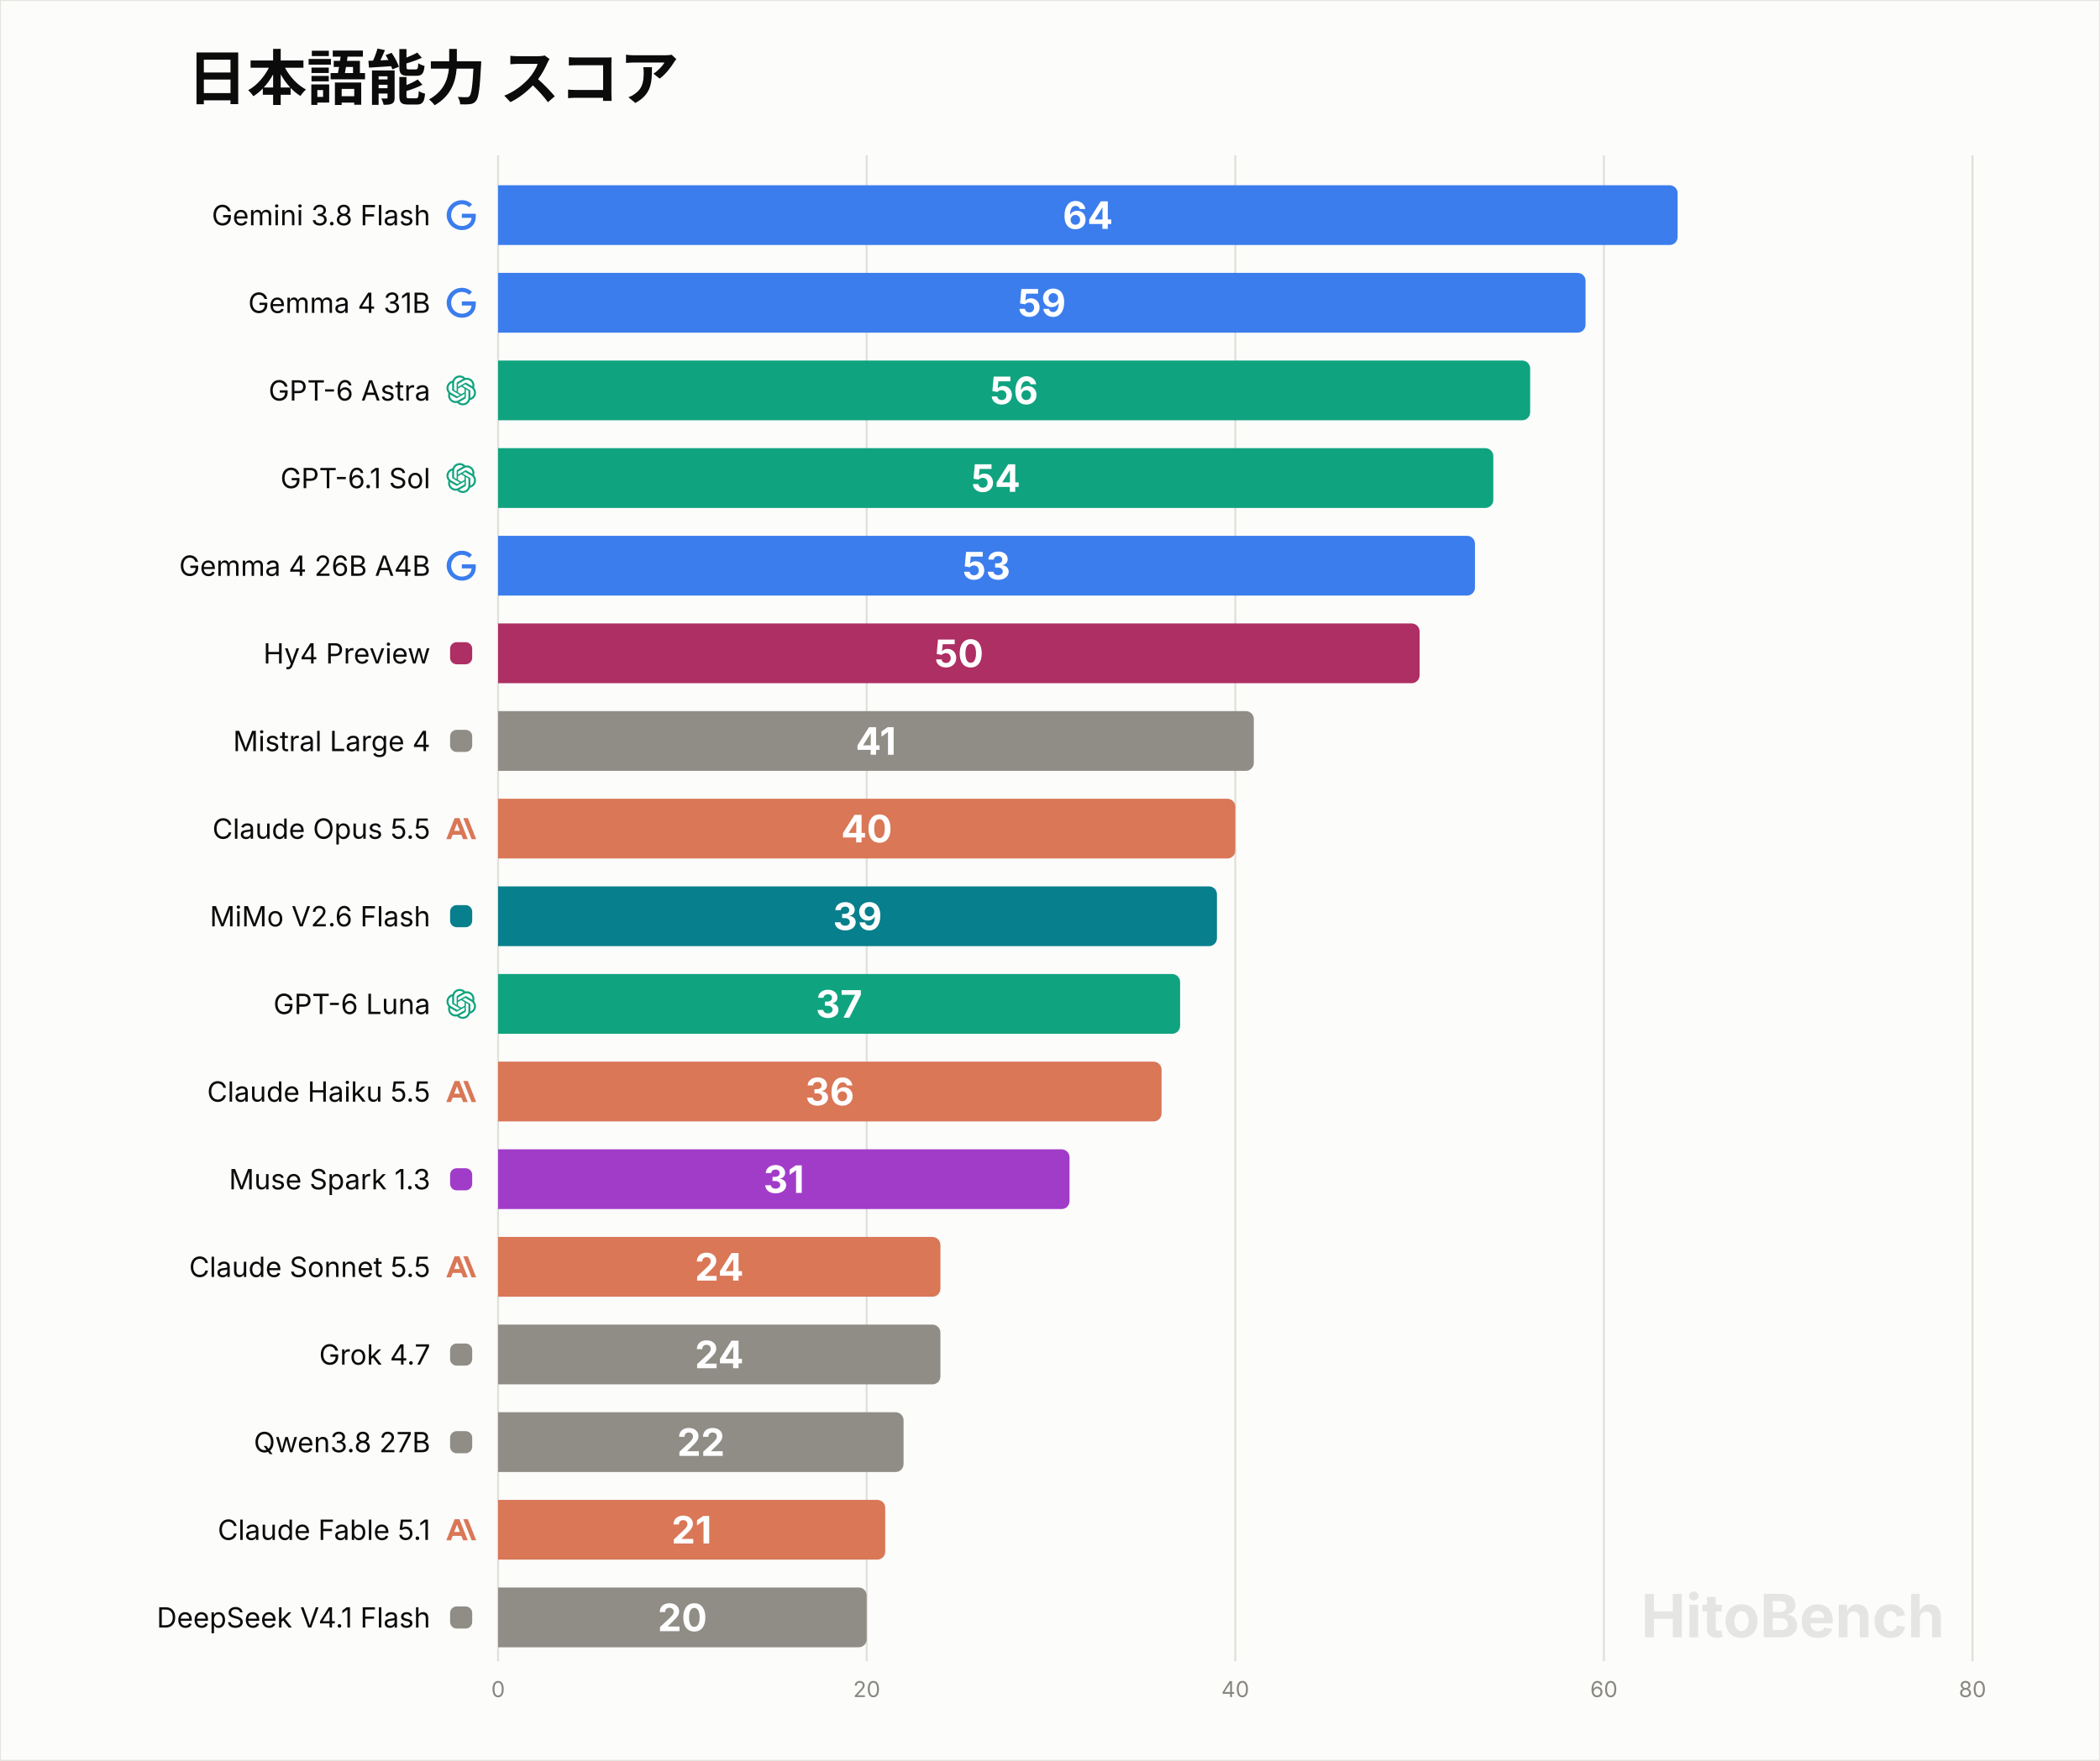
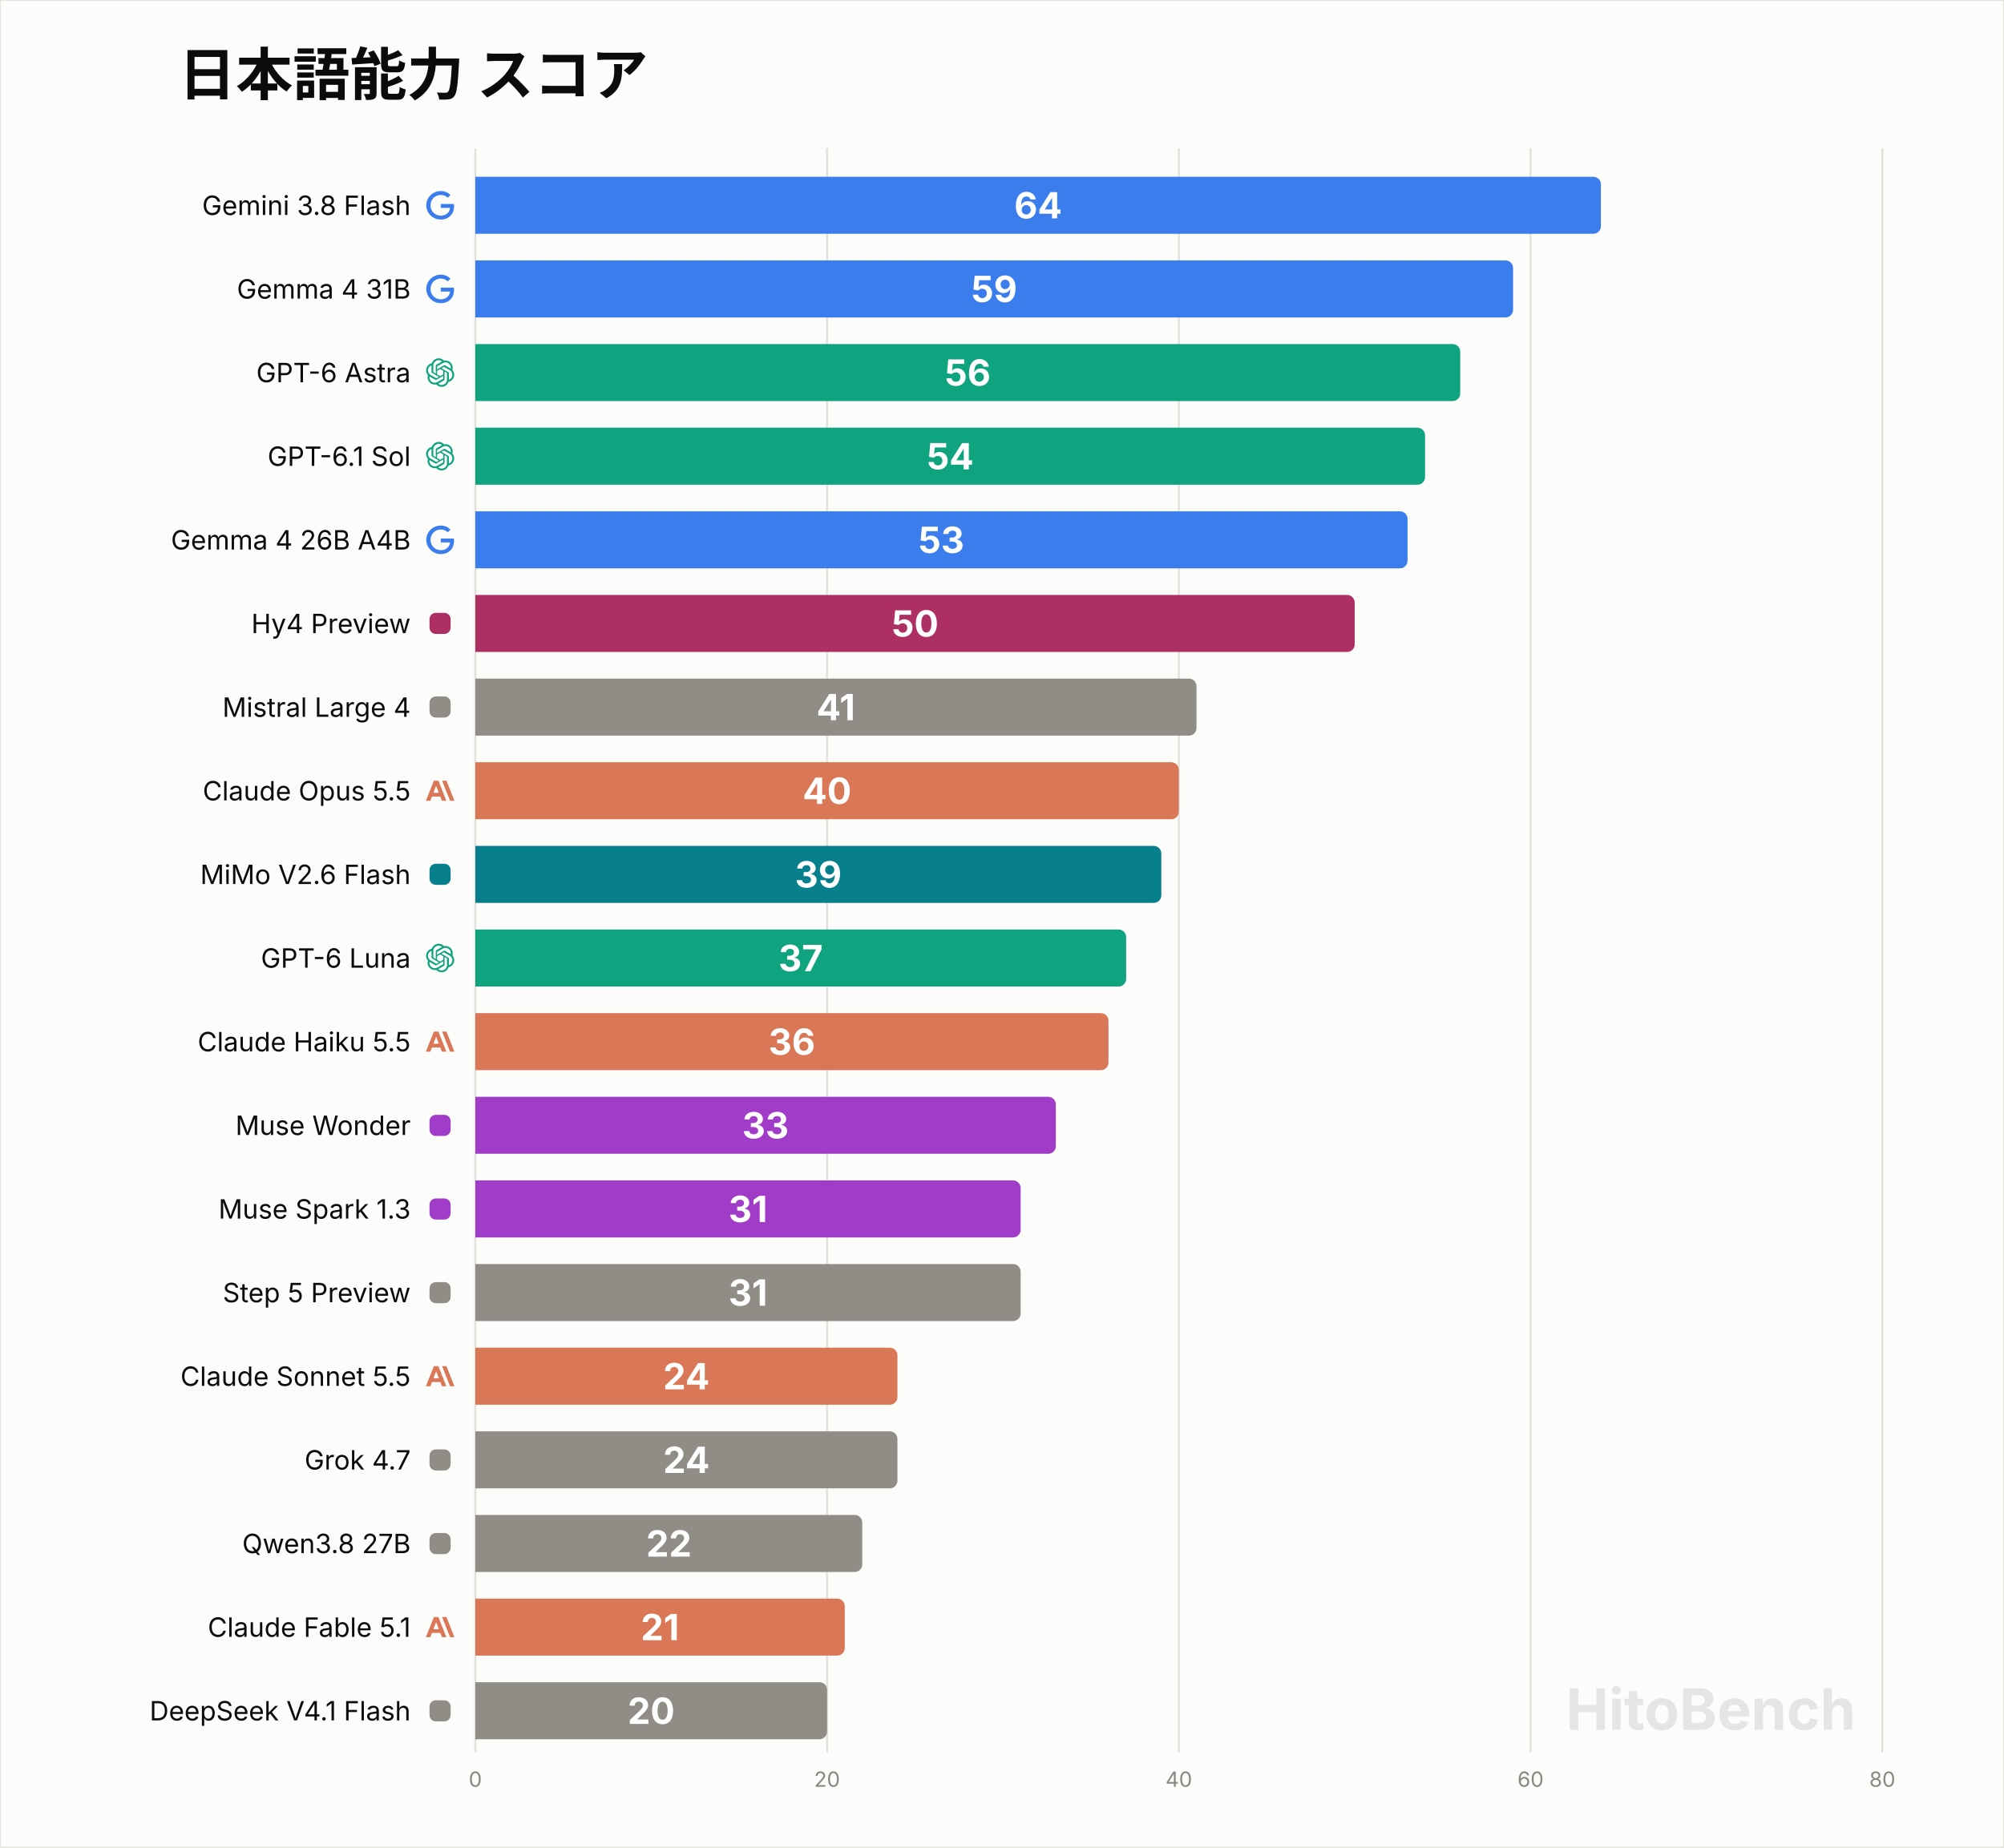
- <svg xmlns="http://www.w3.org/2000/svg" viewBox="0 0 1054 884" width="1054" height="884" font-family="system-ui, -apple-system, 'Segoe UI', 'Hiragino Kaku Gothic ProN', 'Noto Sans JP', sans-serif" role="img">
-   <rect x="0" y="0" width="1054" height="884" fill="#fcfcfb" stroke="#e5e4de" />
+ <svg xmlns="http://www.w3.org/2000/svg" viewBox="0 0 1054 972" width="1054" height="972" font-family="system-ui, -apple-system, 'Segoe UI', 'Hiragino Kaku Gothic ProN', 'Noto Sans JP', sans-serif" role="img">
+   <rect x="0" y="0" width="1054" height="972" fill="#fcfcfb" stroke="#e5e4de" />
  <text fill="#0b0b0b" font-size="30" font-weight="700" x="94" y="50">日本語能力 スコア</text>
  <g transform="translate(18 58)">
-     <line stroke="#e1e0d9" stroke-width="1" x1="232.0" y1="20" x2="232.0" y2="776" />
-     <line stroke="#e1e0d9" stroke-width="1" x1="417.0" y1="20" x2="417.0" y2="776" />
-     <line stroke="#e1e0d9" stroke-width="1" x1="602.0" y1="20" x2="602.0" y2="776" />
-     <line stroke="#e1e0d9" stroke-width="1" x1="787.0" y1="20" x2="787.0" y2="776" />
-     <line stroke="#e1e0d9" stroke-width="1" x1="972.0" y1="20" x2="972.0" y2="776" />
-     <text fill="#898781" font-size="11" x="232.0" y="794" text-anchor="middle">0</text>
-     <text fill="#898781" font-size="11" x="417.0" y="794" text-anchor="middle">20</text>
-     <text fill="#898781" font-size="11" x="602.0" y="794" text-anchor="middle">40</text>
-     <text fill="#898781" font-size="11" x="787.0" y="794" text-anchor="middle">60</text>
-     <text fill="#898781" font-size="11" x="972.0" y="794" text-anchor="middle">80</text>
-     <text fill="#0b0b0b" fill-opacity="0.09" font-size="30" font-weight="700" x="958.0" y="764.0" text-anchor="end">HitoBench</text>
+     <line stroke="#e1e0d9" stroke-width="1" x1="232.0" y1="20" x2="232.0" y2="864" />
+     <line stroke="#e1e0d9" stroke-width="1" x1="417.0" y1="20" x2="417.0" y2="864" />
+     <line stroke="#e1e0d9" stroke-width="1" x1="602.0" y1="20" x2="602.0" y2="864" />
+     <line stroke="#e1e0d9" stroke-width="1" x1="787.0" y1="20" x2="787.0" y2="864" />
+     <line stroke="#e1e0d9" stroke-width="1" x1="972.0" y1="20" x2="972.0" y2="864" />
+     <text fill="#898781" font-size="11" x="232.0" y="882" text-anchor="middle">0</text>
+     <text fill="#898781" font-size="11" x="417.0" y="882" text-anchor="middle">20</text>
+     <text fill="#898781" font-size="11" x="602.0" y="882" text-anchor="middle">40</text>
+     <text fill="#898781" font-size="11" x="787.0" y="882" text-anchor="middle">60</text>
+     <text fill="#898781" font-size="11" x="972.0" y="882" text-anchor="middle">80</text>
+     <text fill="#0b0b0b" fill-opacity="0.09" font-size="30" font-weight="700" x="958.0" y="852.0" text-anchor="end">HitoBench</text>
    <g>
      <path transform="translate(206.0 42.5) scale(0.625)" fill="#3b7ded" d="M12.48 10.92v3.28h7.84c-.24 1.84-.853 3.187-1.787 4.133-1.147 1.147-2.933 2.4-6.053 2.4-4.827 0-8.6-3.893-8.6-8.72s3.773-8.72 8.6-8.72c2.6 0 4.507 1.027 5.907 2.347l2.307-2.307C18.747 1.44 16.133 0 12.48 0 5.867 0 .307 5.387.307 12s5.56 12 12.173 12c3.573 0 6.267-1.173 8.373-3.36 2.16-2.16 2.84-5.213 2.84-7.667 0-.76-.053-1.467-.173-2.053H12.48z" />
      <text fill="#0b0b0b" font-size="14" x="198" y="50" text-anchor="end" dominant-baseline="central">Gemini 3.8 Flash</text>
      <path fill="#3b7ded" d="M232.0 35.0 H820.0 a4 4 0 0 1 4 4 V61.0 a4 4 0 0 1 -4 4 H232.0 Z" />
      <text fill="#ffffff" font-size="19" font-weight="700" x="528.0" y="50" text-anchor="middle" dominant-baseline="central">64</text>
    </g>
    <g>
      <path transform="translate(206.0 86.5) scale(0.625)" fill="#3b7ded" d="M12.48 10.92v3.28h7.84c-.24 1.84-.853 3.187-1.787 4.133-1.147 1.147-2.933 2.4-6.053 2.4-4.827 0-8.6-3.893-8.6-8.72s3.773-8.72 8.6-8.72c2.6 0 4.507 1.027 5.907 2.347l2.307-2.307C18.747 1.44 16.133 0 12.48 0 5.867 0 .307 5.387.307 12s5.56 12 12.173 12c3.573 0 6.267-1.173 8.373-3.36 2.16-2.16 2.84-5.213 2.84-7.667 0-.76-.053-1.467-.173-2.053H12.48z" />
      <text fill="#0b0b0b" font-size="14" x="198" y="94" text-anchor="end" dominant-baseline="central">Gemma 4 31B</text>
      <path fill="#3b7ded" d="M232.0 79.0 H773.8 a4 4 0 0 1 4 4 V105.0 a4 4 0 0 1 -4 4 H232.0 Z" />
      <text fill="#ffffff" font-size="19" font-weight="700" x="504.9" y="94" text-anchor="middle" dominant-baseline="central">59</text>
    </g>
    <g>
      <path transform="translate(206.0 130.5) scale(0.625)" fill="#10a37f" d="M22.282 9.821a5.985 5.985 0 0 0-.516-4.911 6.046 6.046 0 0 0-6.51-2.9A6.065 6.065 0 0 0 4.981 4.182a5.985 5.985 0 0 0-3.998 2.9 6.046 6.046 0 0 0 .743 7.097 5.98 5.98 0 0 0 .511 4.911 6.051 6.051 0 0 0 6.515 2.9A5.985 5.985 0 0 0 13.26 24a6.056 6.056 0 0 0 5.772-4.206 5.989 5.989 0 0 0 3.998-2.9 6.056 6.056 0 0 0-.748-7.073zm-9.022 12.608a4.476 4.476 0 0 1-2.876-1.041l.142-.08 4.778-2.758a.795.795 0 0 0 .393-.681v-6.737l2.02 1.169a.071.071 0 0 1 .038.052v5.583a4.504 4.504 0 0 1-4.495 4.494zm-9.661-4.125a4.471 4.471 0 0 1-.535-3.014l.142.085 4.783 2.758a.771.771 0 0 0 .781 0l5.843-3.369v2.332a.08.08 0 0 1-.033.061L9.74 19.95a4.499 4.499 0 0 1-6.141-1.646zM2.341 7.896a4.485 4.485 0 0 1 2.365-1.973V11.6a.766.766 0 0 0 .388.676l5.814 3.354-2.02 1.169a.076.076 0 0 1-.071 0l-4.83-2.787A4.504 4.504 0 0 1 2.341 7.872zm16.596 3.856L13.104 8.364 15.119 7.2a.076.076 0 0 1 .071 0l4.83 2.791a4.494 4.494 0 0 1-.676 8.104v-5.677a.79.79 0 0 0-.407-.667zm2.011-3.023l-.142-.085-4.774-2.782a.776.776 0 0 0-.785 0L9.409 9.23V6.897a.066.066 0 0 1 .028-.061l4.83-2.787a4.499 4.499 0 0 1 6.68 4.66zM8.306 12.863l-2.02-1.164a.08.08 0 0 1-.038-.057V6.074a4.499 4.499 0 0 1 7.376-3.454l-.142.081L8.704 5.459a.795.795 0 0 0-.393.681zm1.098-2.365l2.602-1.5 2.607 1.5v2.999l-2.597 1.5-2.607-1.5Z" />
      <text fill="#0b0b0b" font-size="14" x="198" y="138" text-anchor="end" dominant-baseline="central">GPT-6 Astra</text>
      <path fill="#10a37f" d="M232.0 123.0 H746.0 a4 4 0 0 1 4 4 V149.0 a4 4 0 0 1 -4 4 H232.0 Z" />
      <text fill="#ffffff" font-size="19" font-weight="700" x="491.0" y="138" text-anchor="middle" dominant-baseline="central">56</text>
    </g>
    <g>
      <path transform="translate(206.0 174.5) scale(0.625)" fill="#10a37f" d="M22.282 9.821a5.985 5.985 0 0 0-.516-4.911 6.046 6.046 0 0 0-6.51-2.9A6.065 6.065 0 0 0 4.981 4.182a5.985 5.985 0 0 0-3.998 2.9 6.046 6.046 0 0 0 .743 7.097 5.98 5.98 0 0 0 .511 4.911 6.051 6.051 0 0 0 6.515 2.9A5.985 5.985 0 0 0 13.26 24a6.056 6.056 0 0 0 5.772-4.206 5.989 5.989 0 0 0 3.998-2.9 6.056 6.056 0 0 0-.748-7.073zm-9.022 12.608a4.476 4.476 0 0 1-2.876-1.041l.142-.08 4.778-2.758a.795.795 0 0 0 .393-.681v-6.737l2.02 1.169a.071.071 0 0 1 .038.052v5.583a4.504 4.504 0 0 1-4.495 4.494zm-9.661-4.125a4.471 4.471 0 0 1-.535-3.014l.142.085 4.783 2.758a.771.771 0 0 0 .781 0l5.843-3.369v2.332a.08.08 0 0 1-.033.061L9.74 19.95a4.499 4.499 0 0 1-6.141-1.646zM2.341 7.896a4.485 4.485 0 0 1 2.365-1.973V11.6a.766.766 0 0 0 .388.676l5.814 3.354-2.02 1.169a.076.076 0 0 1-.071 0l-4.83-2.787A4.504 4.504 0 0 1 2.341 7.872zm16.596 3.856L13.104 8.364 15.119 7.2a.076.076 0 0 1 .071 0l4.83 2.791a4.494 4.494 0 0 1-.676 8.104v-5.677a.79.79 0 0 0-.407-.667zm2.011-3.023l-.142-.085-4.774-2.782a.776.776 0 0 0-.785 0L9.409 9.23V6.897a.066.066 0 0 1 .028-.061l4.83-2.787a4.499 4.499 0 0 1 6.68 4.66zM8.306 12.863l-2.02-1.164a.08.08 0 0 1-.038-.057V6.074a4.499 4.499 0 0 1 7.376-3.454l-.142.081L8.704 5.459a.795.795 0 0 0-.393.681zm1.098-2.365l2.602-1.5 2.607 1.5v2.999l-2.597 1.5-2.607-1.5Z" />
      <text fill="#0b0b0b" font-size="14" x="198" y="182" text-anchor="end" dominant-baseline="central">GPT-6.1 Sol</text>
      <path fill="#10a37f" d="M232.0 167.0 H727.5 a4 4 0 0 1 4 4 V193.0 a4 4 0 0 1 -4 4 H232.0 Z" />
      <text fill="#ffffff" font-size="19" font-weight="700" x="481.8" y="182" text-anchor="middle" dominant-baseline="central">54</text>
    </g>
    <g>
      <path transform="translate(206.0 218.5) scale(0.625)" fill="#3b7ded" d="M12.48 10.92v3.28h7.84c-.24 1.84-.853 3.187-1.787 4.133-1.147 1.147-2.933 2.4-6.053 2.4-4.827 0-8.6-3.893-8.6-8.72s3.773-8.72 8.6-8.72c2.6 0 4.507 1.027 5.907 2.347l2.307-2.307C18.747 1.44 16.133 0 12.48 0 5.867 0 .307 5.387.307 12s5.56 12 12.173 12c3.573 0 6.267-1.173 8.373-3.36 2.16-2.16 2.84-5.213 2.84-7.667 0-.76-.053-1.467-.173-2.053H12.48z" />
      <text fill="#0b0b0b" font-size="14" x="198" y="226" text-anchor="end" dominant-baseline="central">Gemma 4 26B A4B</text>
      <path fill="#3b7ded" d="M232.0 211.0 H718.3 a4 4 0 0 1 4 4 V237.0 a4 4 0 0 1 -4 4 H232.0 Z" />
      <text fill="#ffffff" font-size="19" font-weight="700" x="477.1" y="226" text-anchor="middle" dominant-baseline="central">53</text>
    </g>
    <g>
      <rect x="207.9" y="264.4" width="11.1" height="11.1" rx="3.3" fill="#ad2f63" />
      <text fill="#0b0b0b" font-size="14" x="198" y="270" text-anchor="end" dominant-baseline="central">Hy4 Preview</text>
      <path fill="#ad2f63" d="M232.0 255.0 H690.5 a4 4 0 0 1 4 4 V281.0 a4 4 0 0 1 -4 4 H232.0 Z" />
      <text fill="#ffffff" font-size="19" font-weight="700" x="463.3" y="270" text-anchor="middle" dominant-baseline="central">50</text>
    </g>
    <g>
      <rect x="207.9" y="308.4" width="11.1" height="11.1" rx="3.3" fill="#8f8d85" />
      <text fill="#0b0b0b" font-size="14" x="198" y="314" text-anchor="end" dominant-baseline="central">Mistral Large 4</text>
      <path fill="#8f8d85" d="M232.0 299.0 H607.3 a4 4 0 0 1 4 4 V325.0 a4 4 0 0 1 -4 4 H232.0 Z" />
      <text fill="#ffffff" font-size="19" font-weight="700" x="421.6" y="314" text-anchor="middle" dominant-baseline="central">41</text>
    </g>
    <g>
      <path transform="translate(206.0 350.5) scale(0.625)" fill="#d97757" d="M17.304 3.541h-3.672l6.696 16.918H24Zm-10.608 0L0 20.459h3.744l1.369-3.553h7.005l1.369 3.553h3.744L10.536 3.541Zm-.371 10.223 2.291-5.946 2.291 5.946Z" />
      <text fill="#0b0b0b" font-size="14" x="198" y="358" text-anchor="end" dominant-baseline="central">Claude Opus 5.5</text>
      <path fill="#d97757" d="M232.0 343.0 H598.0 a4 4 0 0 1 4 4 V369.0 a4 4 0 0 1 -4 4 H232.0 Z" />
      <text fill="#ffffff" font-size="19" font-weight="700" x="417.0" y="358" text-anchor="middle" dominant-baseline="central">40</text>
    </g>
    <g>
      <rect x="207.9" y="396.4" width="11.1" height="11.1" rx="3.3" fill="#087f8c" />
      <text fill="#0b0b0b" font-size="14" x="198" y="402" text-anchor="end" dominant-baseline="central">MiMo V2.6 Flash</text>
      <path fill="#087f8c" d="M232.0 387.0 H588.8 a4 4 0 0 1 4 4 V413.0 a4 4 0 0 1 -4 4 H232.0 Z" />
      <text fill="#ffffff" font-size="19" font-weight="700" x="412.4" y="402" text-anchor="middle" dominant-baseline="central">39</text>
    </g>
    <g>
      <path transform="translate(206.0 438.5) scale(0.625)" fill="#10a37f" d="M22.282 9.821a5.985 5.985 0 0 0-.516-4.911 6.046 6.046 0 0 0-6.51-2.9A6.065 6.065 0 0 0 4.981 4.182a5.985 5.985 0 0 0-3.998 2.9 6.046 6.046 0 0 0 .743 7.097 5.98 5.98 0 0 0 .511 4.911 6.051 6.051 0 0 0 6.515 2.9A5.985 5.985 0 0 0 13.26 24a6.056 6.056 0 0 0 5.772-4.206 5.989 5.989 0 0 0 3.998-2.9 6.056 6.056 0 0 0-.748-7.073zm-9.022 12.608a4.476 4.476 0 0 1-2.876-1.041l.142-.08 4.778-2.758a.795.795 0 0 0 .393-.681v-6.737l2.02 1.169a.071.071 0 0 1 .038.052v5.583a4.504 4.504 0 0 1-4.495 4.494zm-9.661-4.125a4.471 4.471 0 0 1-.535-3.014l.142.085 4.783 2.758a.771.771 0 0 0 .781 0l5.843-3.369v2.332a.08.08 0 0 1-.033.061L9.74 19.95a4.499 4.499 0 0 1-6.141-1.646zM2.341 7.896a4.485 4.485 0 0 1 2.365-1.973V11.6a.766.766 0 0 0 .388.676l5.814 3.354-2.02 1.169a.076.076 0 0 1-.071 0l-4.83-2.787A4.504 4.504 0 0 1 2.341 7.872zm16.596 3.856L13.104 8.364 15.119 7.2a.076.076 0 0 1 .071 0l4.83 2.791a4.494 4.494 0 0 1-.676 8.104v-5.677a.79.79 0 0 0-.407-.667zm2.011-3.023l-.142-.085-4.774-2.782a.776.776 0 0 0-.785 0L9.409 9.23V6.897a.066.066 0 0 1 .028-.061l4.83-2.787a4.499 4.499 0 0 1 6.68 4.66zM8.306 12.863l-2.02-1.164a.08.08 0 0 1-.038-.057V6.074a4.499 4.499 0 0 1 7.376-3.454l-.142.081L8.704 5.459a.795.795 0 0 0-.393.681zm1.098-2.365l2.602-1.5 2.607 1.5v2.999l-2.597 1.5-2.607-1.5Z" />
      <text fill="#0b0b0b" font-size="14" x="198" y="446" text-anchor="end" dominant-baseline="central">GPT-6 Luna</text>
      <path fill="#10a37f" d="M232.0 431.0 H570.3 a4 4 0 0 1 4 4 V457.0 a4 4 0 0 1 -4 4 H232.0 Z" />
      <text fill="#ffffff" font-size="19" font-weight="700" x="403.1" y="446" text-anchor="middle" dominant-baseline="central">37</text>
    </g>
    <g>
      <path transform="translate(206.0 482.5) scale(0.625)" fill="#d97757" d="M17.304 3.541h-3.672l6.696 16.918H24Zm-10.608 0L0 20.459h3.744l1.369-3.553h7.005l1.369 3.553h3.744L10.536 3.541Zm-.371 10.223 2.291-5.946 2.291 5.946Z" />
      <text fill="#0b0b0b" font-size="14" x="198" y="490" text-anchor="end" dominant-baseline="central">Claude Haiku 5.5</text>
      <path fill="#d97757" d="M232.0 475.0 H561.0 a4 4 0 0 1 4 4 V501.0 a4 4 0 0 1 -4 4 H232.0 Z" />
      <text fill="#ffffff" font-size="19" font-weight="700" x="398.5" y="490" text-anchor="middle" dominant-baseline="central">36</text>
    </g>
    <g>
      <rect x="207.9" y="528.5" width="11.1" height="11.1" rx="3.3" fill="#a13cc9" />
-       <text fill="#0b0b0b" font-size="14" x="198" y="534" text-anchor="end" dominant-baseline="central">Muse Spark 1.3</text>
-       <path fill="#a13cc9" d="M232.0 519.0 H514.8 a4 4 0 0 1 4 4 V545.0 a4 4 0 0 1 -4 4 H232.0 Z" />
-       <text fill="#ffffff" font-size="19" font-weight="700" x="375.4" y="534" text-anchor="middle" dominant-baseline="central">31</text>
+       <text fill="#0b0b0b" font-size="14" x="198" y="534" text-anchor="end" dominant-baseline="central">Muse Wonder</text>
+       <path fill="#a13cc9" d="M232.0 519.0 H533.3 a4 4 0 0 1 4 4 V545.0 a4 4 0 0 1 -4 4 H232.0 Z" />
+       <text fill="#ffffff" font-size="19" font-weight="700" x="384.6" y="534" text-anchor="middle" dominant-baseline="central">33</text>
    </g>
    <g>
-       <path transform="translate(206.0 570.5) scale(0.625)" fill="#d97757" d="M17.304 3.541h-3.672l6.696 16.918H24Zm-10.608 0L0 20.459h3.744l1.369-3.553h7.005l1.369 3.553h3.744L10.536 3.541Zm-.371 10.223 2.291-5.946 2.291 5.946Z" />
-       <text fill="#0b0b0b" font-size="14" x="198" y="578" text-anchor="end" dominant-baseline="central">Claude Sonnet 5.5</text>
-       <path fill="#d97757" d="M232.0 563.0 H450.0 a4 4 0 0 1 4 4 V589.0 a4 4 0 0 1 -4 4 H232.0 Z" />
-       <text fill="#ffffff" font-size="19" font-weight="700" x="343.0" y="578" text-anchor="middle" dominant-baseline="central">24</text>
+       <rect x="207.9" y="572.5" width="11.1" height="11.1" rx="3.3" fill="#a13cc9" />
+       <text fill="#0b0b0b" font-size="14" x="198" y="578" text-anchor="end" dominant-baseline="central">Muse Spark 1.3</text>
+       <path fill="#a13cc9" d="M232.0 563.0 H514.8 a4 4 0 0 1 4 4 V589.0 a4 4 0 0 1 -4 4 H232.0 Z" />
+       <text fill="#ffffff" font-size="19" font-weight="700" x="375.4" y="578" text-anchor="middle" dominant-baseline="central">31</text>
    </g>
    <g>
      <rect x="207.9" y="616.5" width="11.1" height="11.1" rx="3.3" fill="#8f8d85" />
-       <text fill="#0b0b0b" font-size="14" x="198" y="622" text-anchor="end" dominant-baseline="central">Grok 4.7</text>
-       <path fill="#8f8d85" d="M232.0 607.0 H450.0 a4 4 0 0 1 4 4 V633.0 a4 4 0 0 1 -4 4 H232.0 Z" />
-       <text fill="#ffffff" font-size="19" font-weight="700" x="343.0" y="622" text-anchor="middle" dominant-baseline="central">24</text>
+       <text fill="#0b0b0b" font-size="14" x="198" y="622" text-anchor="end" dominant-baseline="central">Step 5 Preview</text>
+       <path fill="#8f8d85" d="M232.0 607.0 H514.8 a4 4 0 0 1 4 4 V633.0 a4 4 0 0 1 -4 4 H232.0 Z" />
+       <text fill="#ffffff" font-size="19" font-weight="700" x="375.4" y="622" text-anchor="middle" dominant-baseline="central">31</text>
    </g>
    <g>
-       <rect x="207.9" y="660.5" width="11.1" height="11.1" rx="3.3" fill="#8f8d85" />
-       <text fill="#0b0b0b" font-size="14" x="198" y="666" text-anchor="end" dominant-baseline="central">Qwen3.8 27B</text>
-       <path fill="#8f8d85" d="M232.0 651.0 H431.5 a4 4 0 0 1 4 4 V677.0 a4 4 0 0 1 -4 4 H232.0 Z" />
-       <text fill="#ffffff" font-size="19" font-weight="700" x="333.8" y="666" text-anchor="middle" dominant-baseline="central">22</text>
+       <path transform="translate(206.0 658.5) scale(0.625)" fill="#d97757" d="M17.304 3.541h-3.672l6.696 16.918H24Zm-10.608 0L0 20.459h3.744l1.369-3.553h7.005l1.369 3.553h3.744L10.536 3.541Zm-.371 10.223 2.291-5.946 2.291 5.946Z" />
+       <text fill="#0b0b0b" font-size="14" x="198" y="666" text-anchor="end" dominant-baseline="central">Claude Sonnet 5.5</text>
+       <path fill="#d97757" d="M232.0 651.0 H450.0 a4 4 0 0 1 4 4 V677.0 a4 4 0 0 1 -4 4 H232.0 Z" />
+       <text fill="#ffffff" font-size="19" font-weight="700" x="343.0" y="666" text-anchor="middle" dominant-baseline="central">24</text>
    </g>
    <g>
-       <path transform="translate(206.0 702.5) scale(0.625)" fill="#d97757" d="M17.304 3.541h-3.672l6.696 16.918H24Zm-10.608 0L0 20.459h3.744l1.369-3.553h7.005l1.369 3.553h3.744L10.536 3.541Zm-.371 10.223 2.291-5.946 2.291 5.946Z" />
-       <text fill="#0b0b0b" font-size="14" x="198" y="710" text-anchor="end" dominant-baseline="central">Claude Fable 5.1</text>
-       <path fill="#d97757" d="M232.0 695.0 H422.3 a4 4 0 0 1 4 4 V721.0 a4 4 0 0 1 -4 4 H232.0 Z" />
-       <text fill="#ffffff" font-size="19" font-weight="700" x="329.1" y="710" text-anchor="middle" dominant-baseline="central">21</text>
+       <rect x="207.9" y="704.5" width="11.1" height="11.1" rx="3.3" fill="#8f8d85" />
+       <text fill="#0b0b0b" font-size="14" x="198" y="710" text-anchor="end" dominant-baseline="central">Grok 4.7</text>
+       <path fill="#8f8d85" d="M232.0 695.0 H450.0 a4 4 0 0 1 4 4 V721.0 a4 4 0 0 1 -4 4 H232.0 Z" />
+       <text fill="#ffffff" font-size="19" font-weight="700" x="343.0" y="710" text-anchor="middle" dominant-baseline="central">24</text>
    </g>
    <g>
      <rect x="207.9" y="748.5" width="11.1" height="11.1" rx="3.3" fill="#8f8d85" />
-       <text fill="#0b0b0b" font-size="14" x="198" y="754" text-anchor="end" dominant-baseline="central">DeepSeek V4.1 Flash</text>
-       <path fill="#8f8d85" d="M232.0 739.0 H413.0 a4 4 0 0 1 4 4 V765.0 a4 4 0 0 1 -4 4 H232.0 Z" />
-       <text fill="#ffffff" font-size="19" font-weight="700" x="324.5" y="754" text-anchor="middle" dominant-baseline="central">20</text>
+       <text fill="#0b0b0b" font-size="14" x="198" y="754" text-anchor="end" dominant-baseline="central">Qwen3.8 27B</text>
+       <path fill="#8f8d85" d="M232.0 739.0 H431.5 a4 4 0 0 1 4 4 V765.0 a4 4 0 0 1 -4 4 H232.0 Z" />
+       <text fill="#ffffff" font-size="19" font-weight="700" x="333.8" y="754" text-anchor="middle" dominant-baseline="central">22</text>
+     </g>
+     <g>
+       <path transform="translate(206.0 790.5) scale(0.625)" fill="#d97757" d="M17.304 3.541h-3.672l6.696 16.918H24Zm-10.608 0L0 20.459h3.744l1.369-3.553h7.005l1.369 3.553h3.744L10.536 3.541Zm-.371 10.223 2.291-5.946 2.291 5.946Z" />
+       <text fill="#0b0b0b" font-size="14" x="198" y="798" text-anchor="end" dominant-baseline="central">Claude Fable 5.1</text>
+       <path fill="#d97757" d="M232.0 783.0 H422.3 a4 4 0 0 1 4 4 V809.0 a4 4 0 0 1 -4 4 H232.0 Z" />
+       <text fill="#ffffff" font-size="19" font-weight="700" x="329.1" y="798" text-anchor="middle" dominant-baseline="central">21</text>
+     </g>
+     <g>
+       <rect x="207.9" y="836.5" width="11.1" height="11.1" rx="3.3" fill="#8f8d85" />
+       <text fill="#0b0b0b" font-size="14" x="198" y="842" text-anchor="end" dominant-baseline="central">DeepSeek V4.1 Flash</text>
+       <path fill="#8f8d85" d="M232.0 827.0 H413.0 a4 4 0 0 1 4 4 V853.0 a4 4 0 0 1 -4 4 H232.0 Z" />
+       <text fill="#ffffff" font-size="19" font-weight="700" x="324.5" y="842" text-anchor="middle" dominant-baseline="central">20</text>
    </g>
  </g>
</svg>
